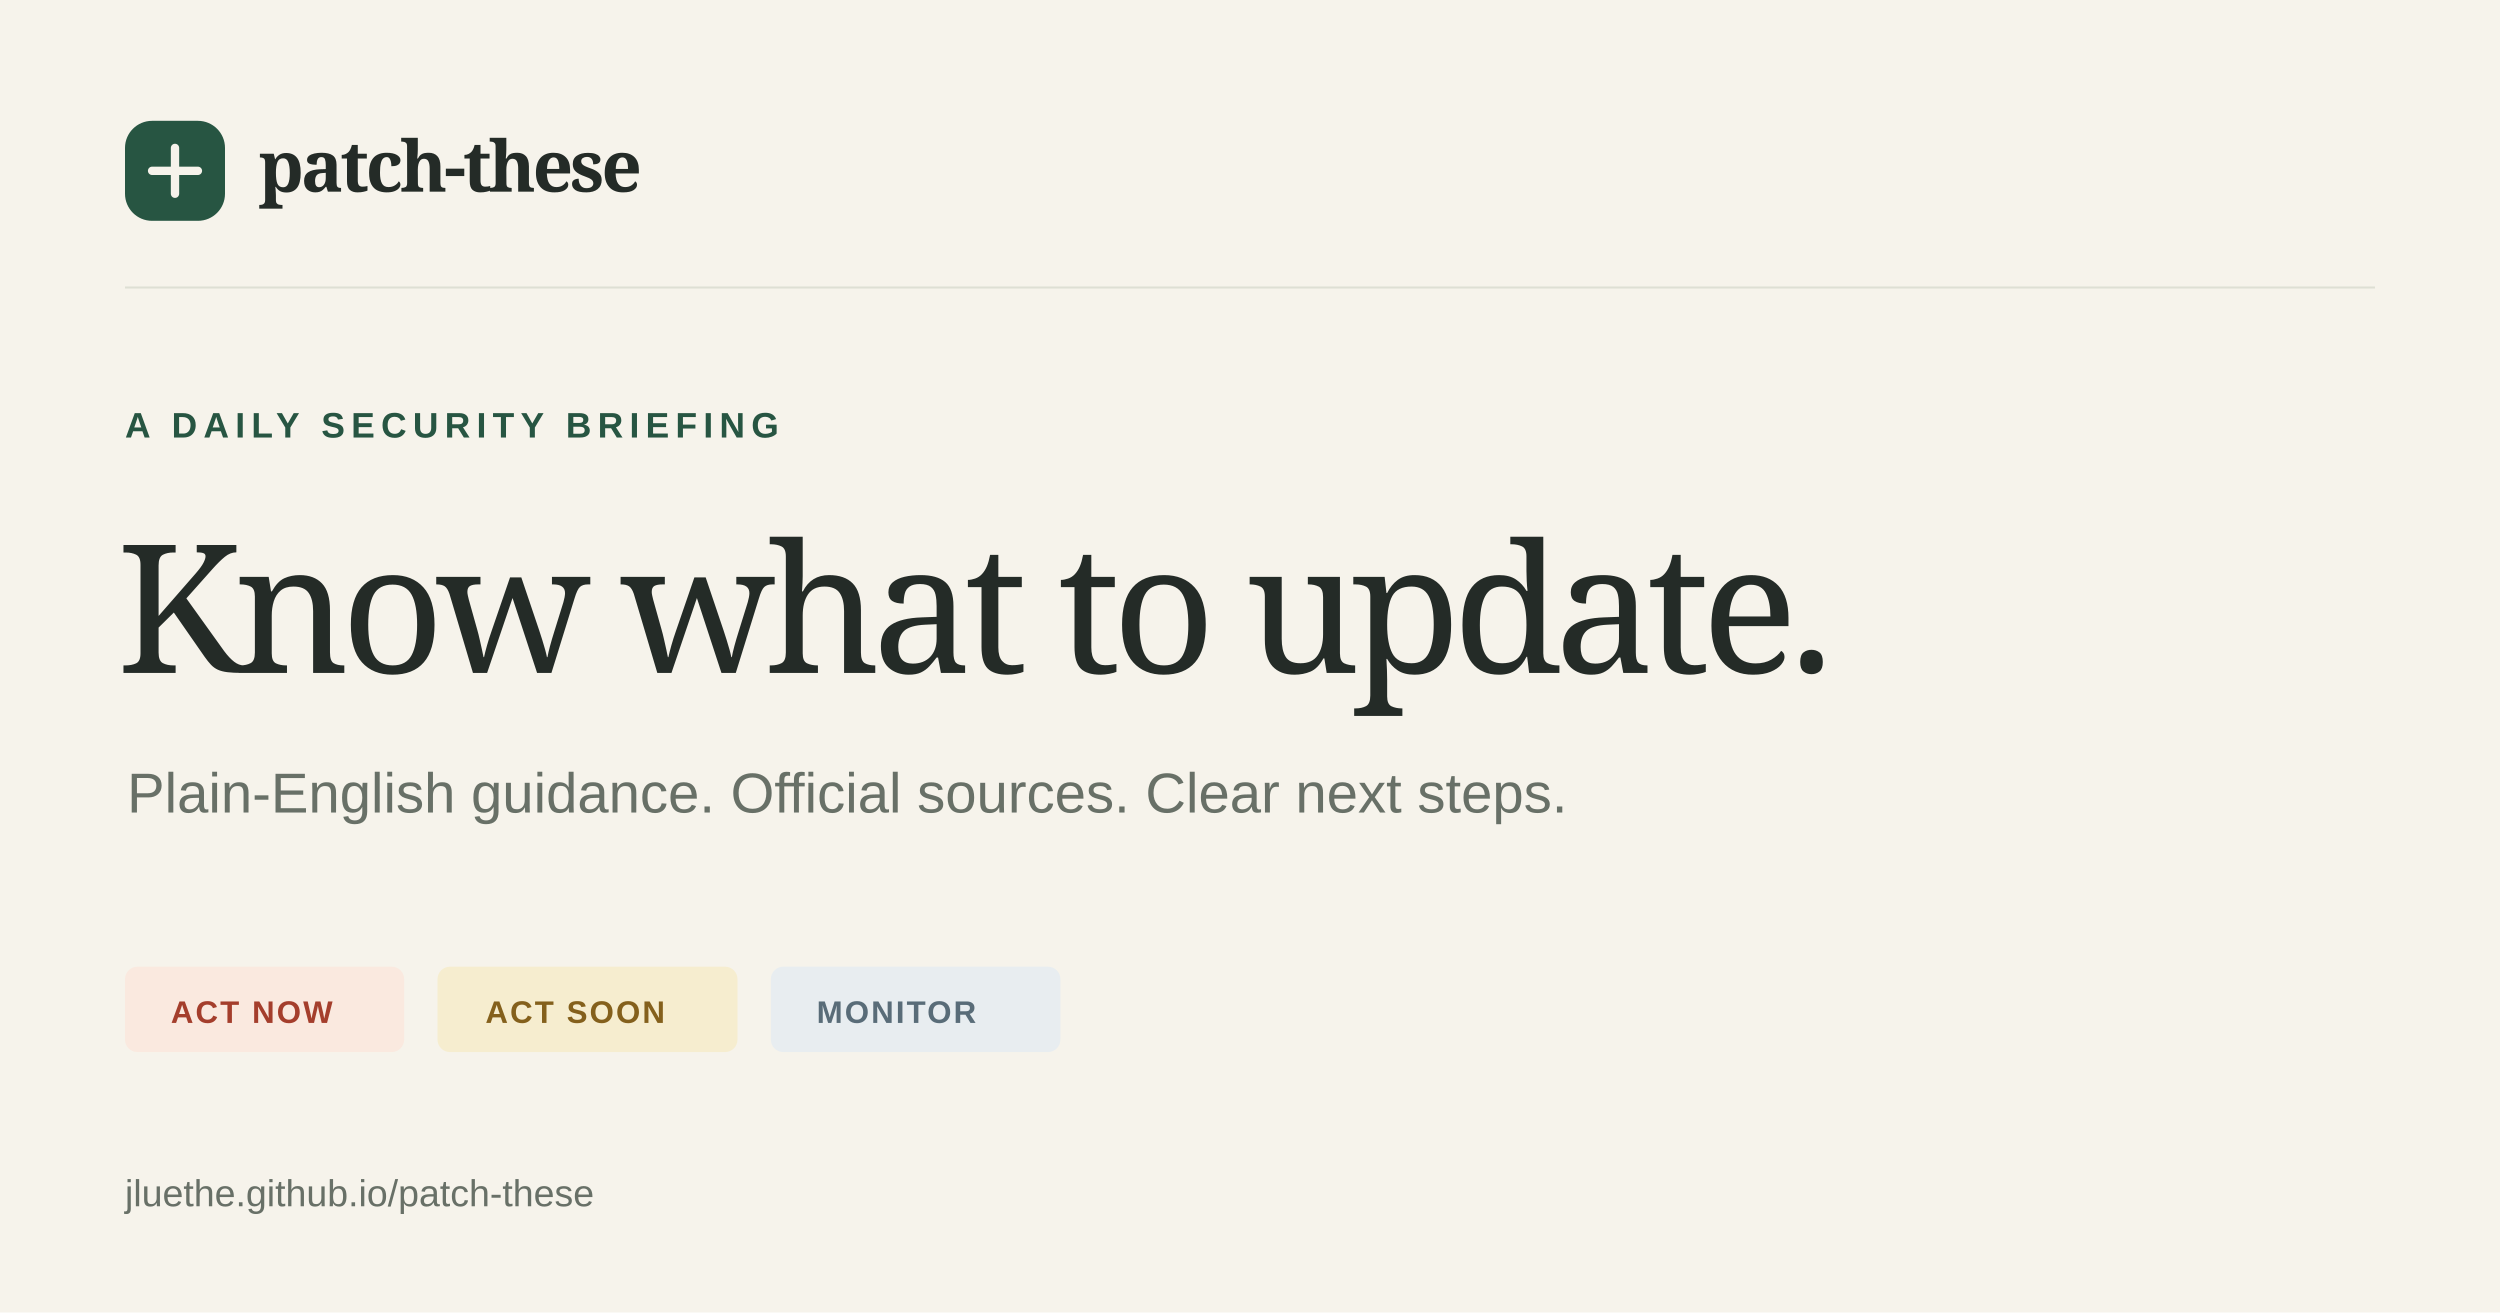
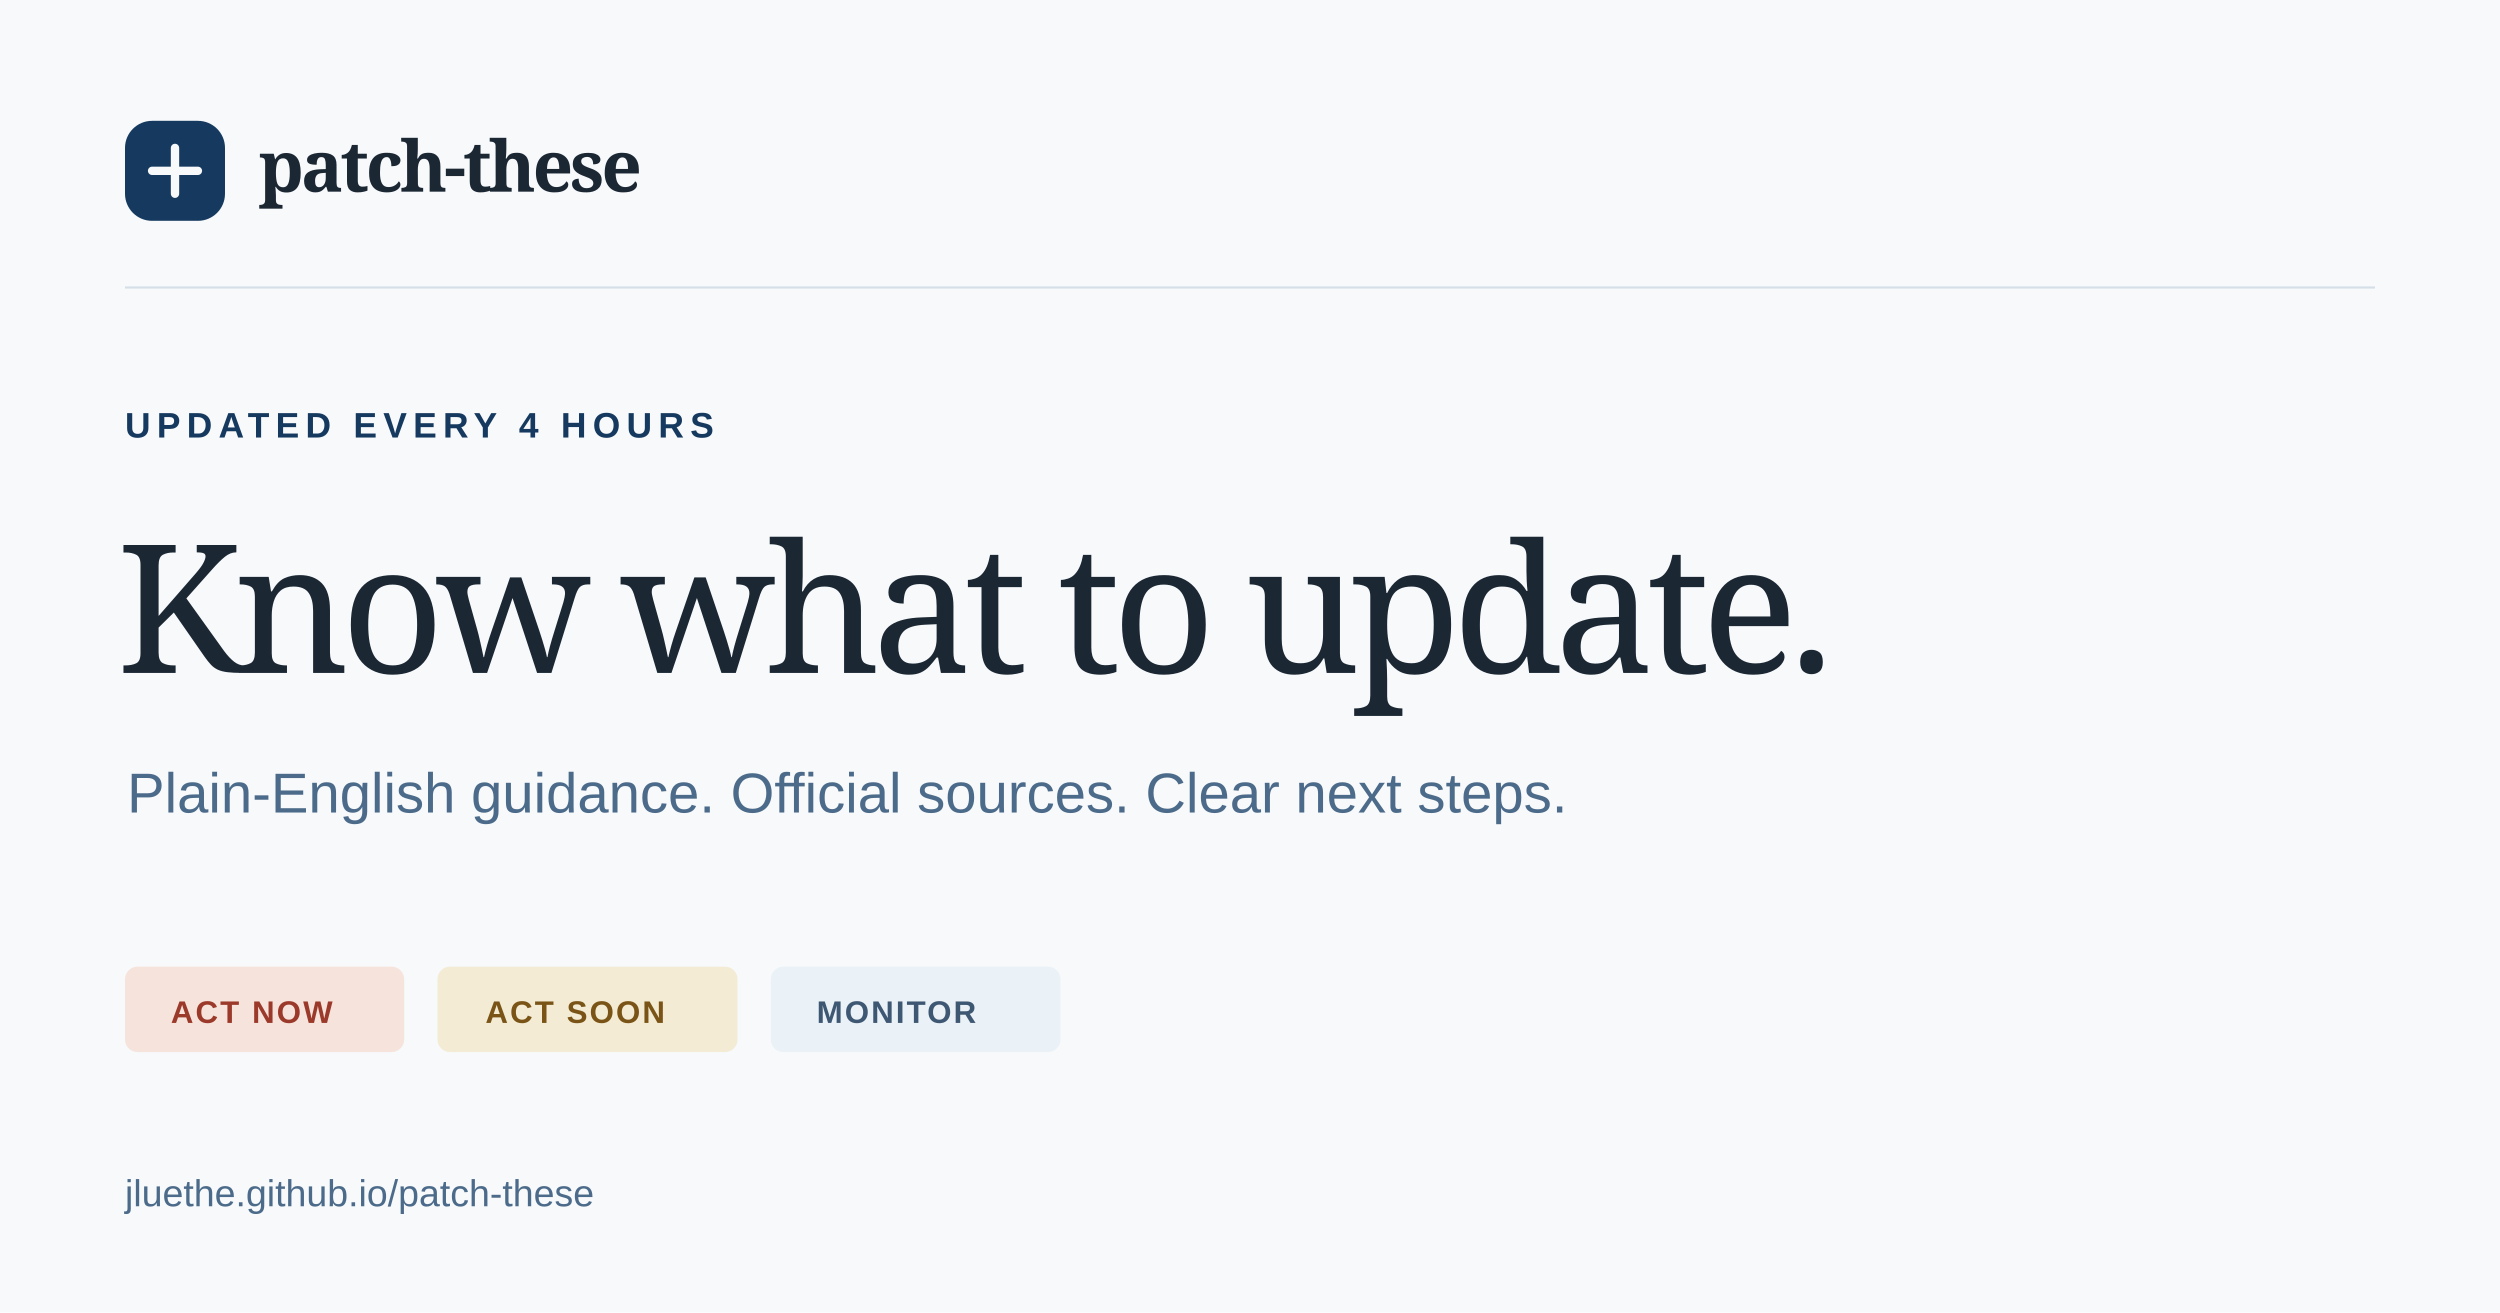
<svg xmlns="http://www.w3.org/2000/svg" width="1200" height="630" viewBox="0 0 1200 630" role="img" aria-labelledby="title description">
-   <rect width="1200" height="630" fill="#f6f3eb" />
-   <rect x="60" y="58" width="48" height="48" rx="13" fill="#275542" />
-   <path d="M73 82h22M84 71v22" stroke="#f6f3eb" stroke-width="4" stroke-linecap="round" />
-   <text x="124" y="92" fill="#242b27" font-family="Georgia, serif" font-size="34" font-weight="bold" letter-spacing="-1.5">patch-these</text>
-   <path d="M60 138H1140" stroke="#dedfd4" />
-   <text x="60" y="210" fill="#275542" font-family="Arial, sans-serif" font-size="17" font-weight="bold" letter-spacing="3">A DAILY SECURITY BRIEFING</text>
-   <text x="56" y="323" fill="#242b27" font-family="Georgia, serif" font-size="86" letter-spacing="-4">Know what to update.</text>
-   <text x="61" y="390" fill="#687067" font-family="Arial, sans-serif" font-size="27">Plain-English guidance. Official sources. Clear next steps.</text>
-   <rect x="60" y="464" width="134" height="41" rx="6" fill="#fae9df" />
-   <text x="82" y="491" fill="#a43e2c" font-family="Arial, sans-serif" font-size="15" font-weight="bold" letter-spacing="1">ACT NOW</text>
-   <rect x="210" y="464" width="144" height="41" rx="6" fill="#f6edcf" />
-   <text x="233" y="491" fill="#84601c" font-family="Arial, sans-serif" font-size="15" font-weight="bold" letter-spacing="1">ACT SOON</text>
-   <rect x="370" y="464" width="139" height="41" rx="6" fill="#e8edf0" />
-   <text x="392" y="491" fill="#596c78" font-family="Arial, sans-serif" font-size="15" font-weight="bold" letter-spacing="1">MONITOR</text>
-   <text x="60" y="579" fill="#687067" font-family="Arial, sans-serif" font-size="18">jluethe.github.io/patch-these</text>
+   <rect width="1200" height="630" fill="#F7F9FB" />
+   <rect x="60" y="58" width="48" height="48" rx="13" fill="#163A5F" />
+   <path d="M73 82h22M84 71v22" stroke="#F7F9FB" stroke-width="4" stroke-linecap="round" />
+   <text x="124" y="92" fill="#1B2733" font-family="Georgia, serif" font-size="34" font-weight="bold" letter-spacing="-1.5">patch-these</text>
+   <path d="M60 138H1140" stroke="#D5DFE8" />
+   <text x="60" y="210" fill="#163A5F" font-family="Arial, sans-serif" font-size="17" font-weight="bold" letter-spacing="3">UPDATED EVERY 4 HOURS</text>
+   <text x="56" y="323" fill="#1B2733" font-family="Georgia, serif" font-size="86" letter-spacing="-4">Know what to update.</text>
+   <text x="61" y="390" fill="#4C6B8A" font-family="Arial, sans-serif" font-size="27">Plain-English guidance. Official sources. Clear next steps.</text>
+   <rect x="60" y="464" width="134" height="41" rx="6" fill="#F6E4DC" />
+   <text x="82" y="491" fill="#9B3A2A" font-family="Arial, sans-serif" font-size="15" font-weight="bold" letter-spacing="1">ACT NOW</text>
+   <rect x="210" y="464" width="144" height="41" rx="6" fill="#F3EBD4" />
+   <text x="233" y="491" fill="#7A5416" font-family="Arial, sans-serif" font-size="15" font-weight="bold" letter-spacing="1">ACT SOON</text>
+   <rect x="370" y="464" width="139" height="41" rx="6" fill="#EAF1F7" />
+   <text x="392" y="491" fill="#3E5873" font-family="Arial, sans-serif" font-size="15" font-weight="bold" letter-spacing="1">MONITOR</text>
+   <text x="60" y="579" fill="#4C6B8A" font-family="Arial, sans-serif" font-size="18">jluethe.github.io/patch-these</text>
</svg>
